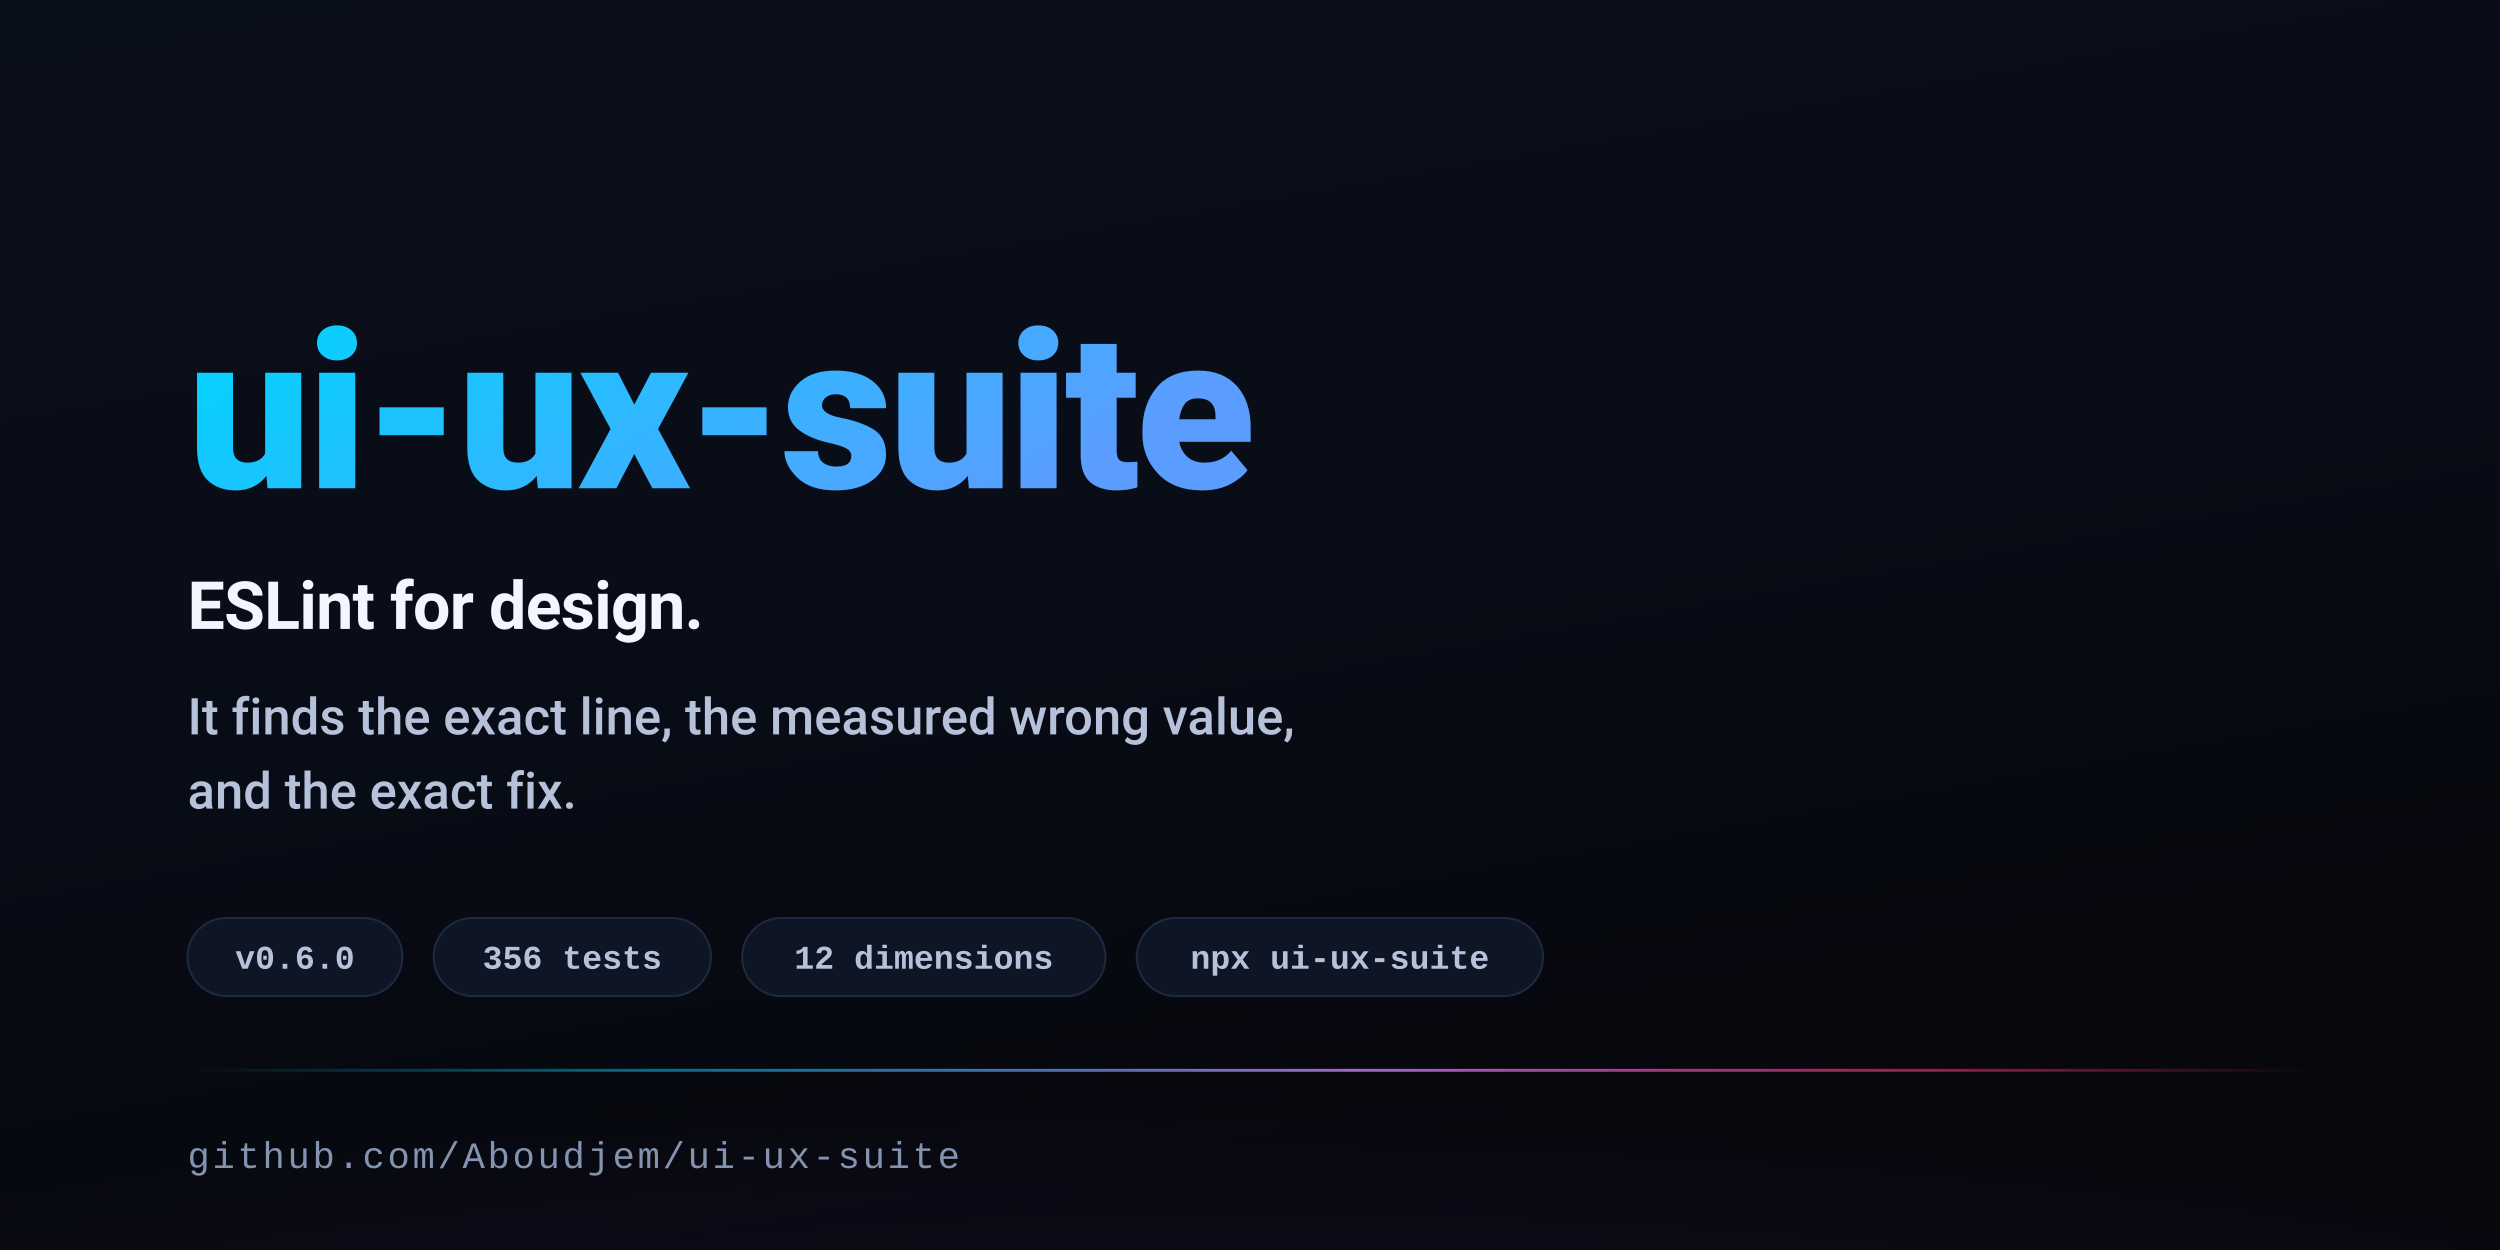
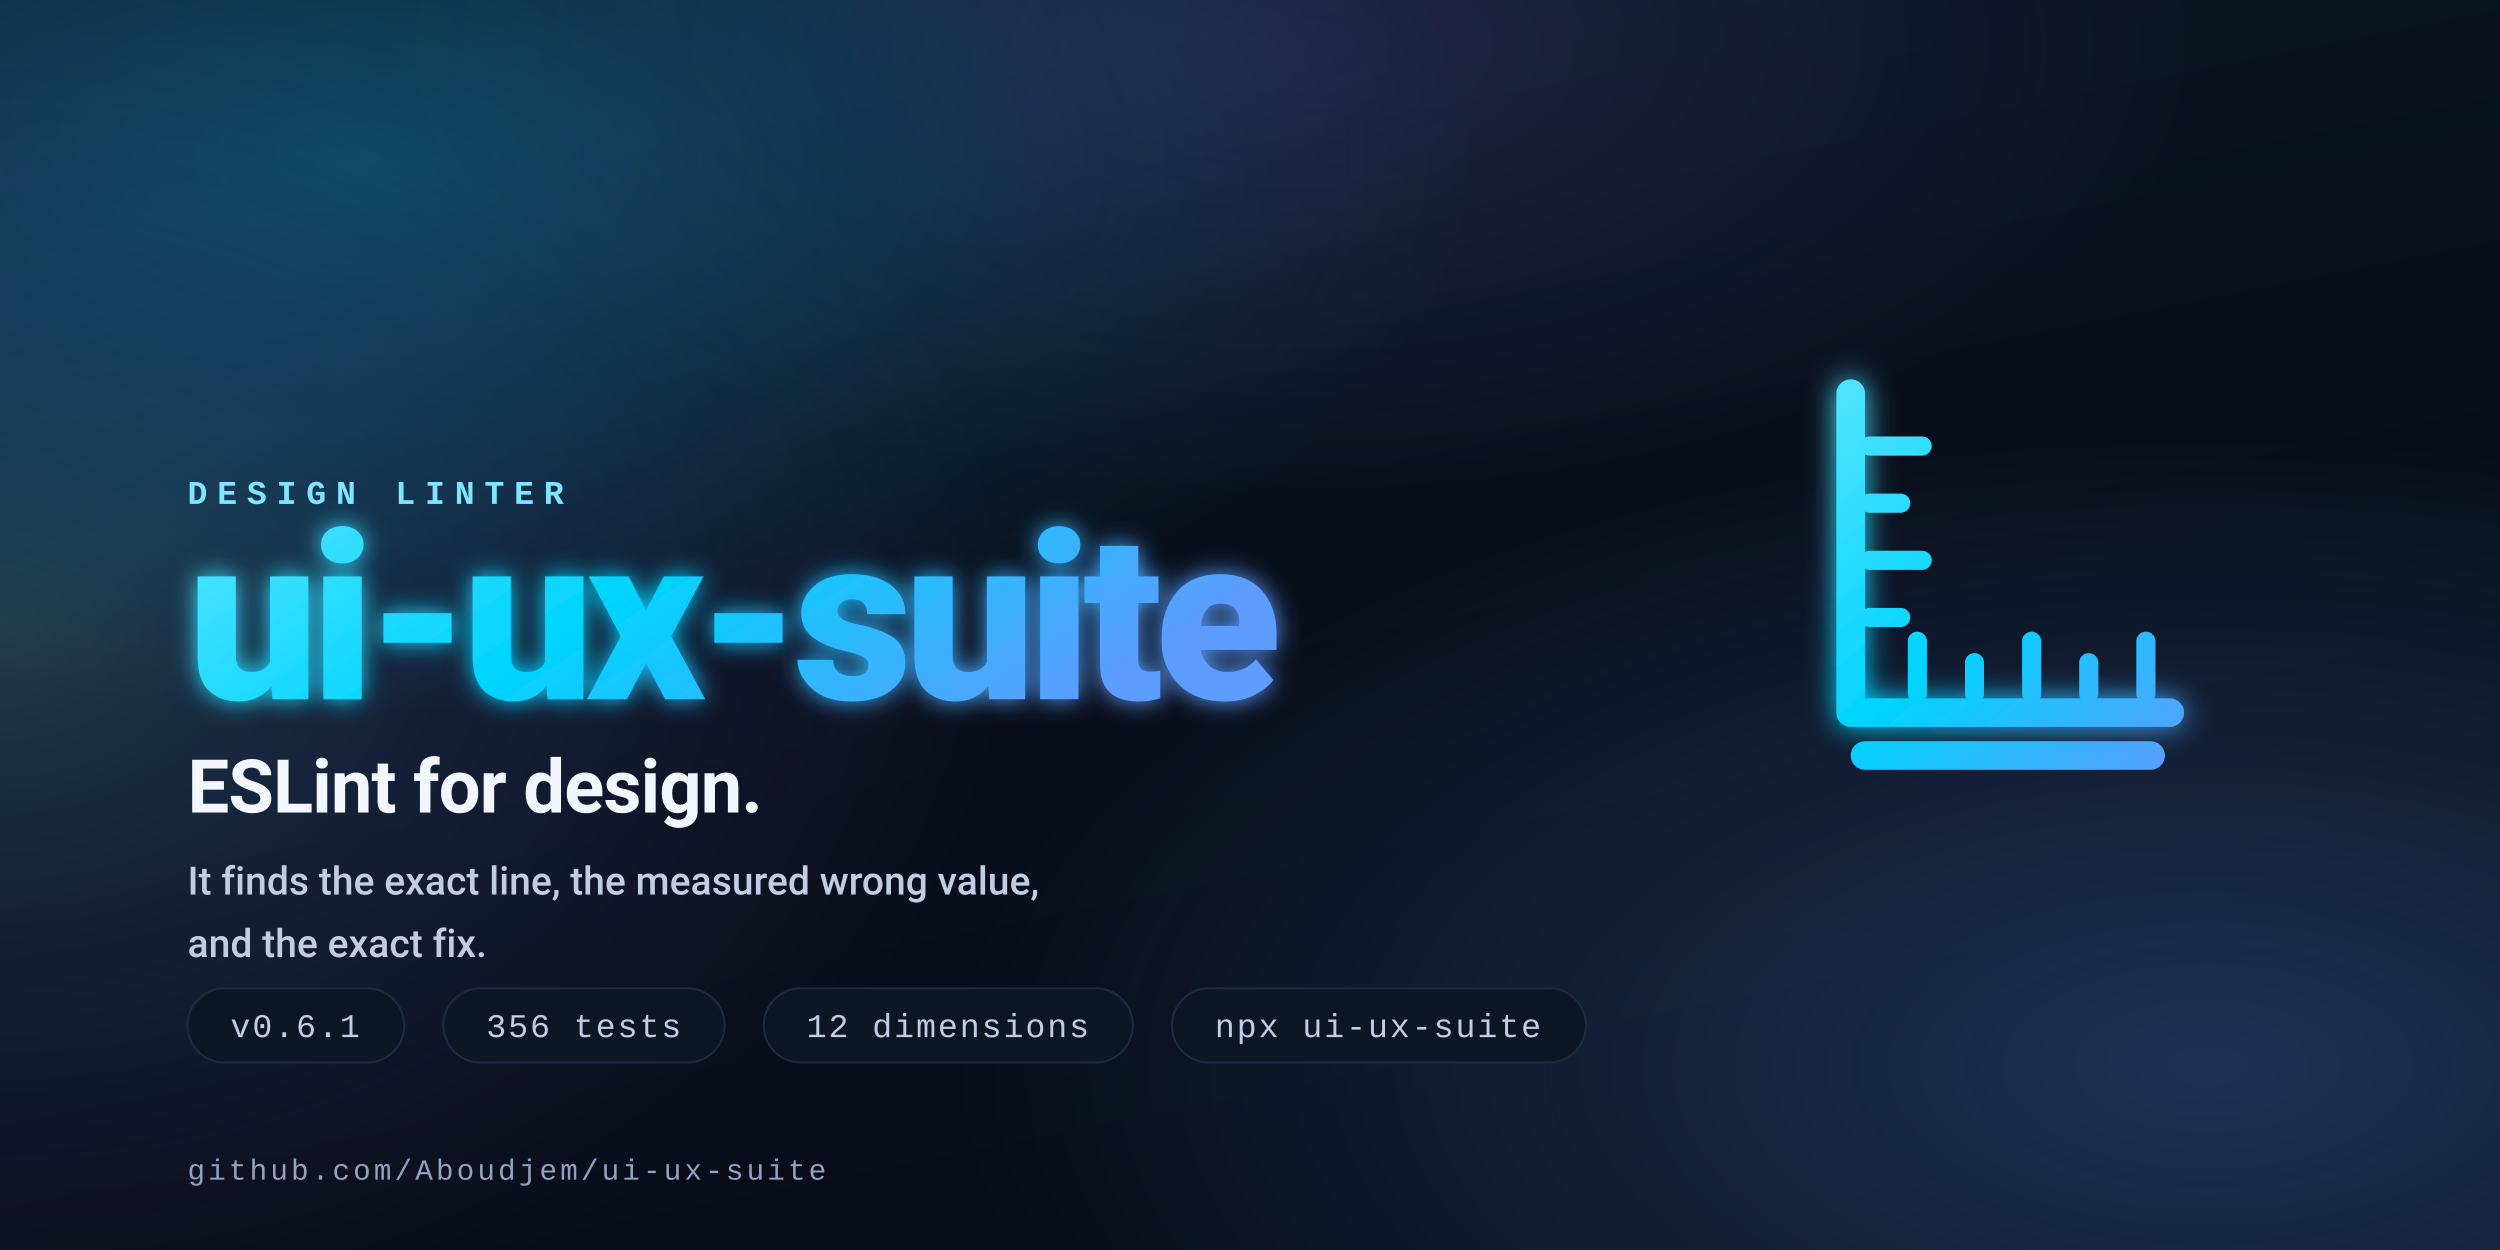
- <svg xmlns="http://www.w3.org/2000/svg" viewBox="0 0 1280 640" width="1280" height="640" fill="none" role="img" aria-label="ui-ux-suite: ESLint for design. It finds the exact line, the measured wrong value, and the exact fix.">
+ <svg xmlns="http://www.w3.org/2000/svg" viewBox="0 0 1280 640" fill="none" role="img" aria-label="ui-ux-suite: ESLint for design.">
  <defs>
-     <linearGradient id="u-bg" x1="0" y1="0" x2="0.35" y2="1">
-       <stop offset="0%" stop-color="#0A0F1C" />
-       <stop offset="60%" stop-color="#080C16" />
-       <stop offset="100%" stop-color="#07070C" />
+     <linearGradient id="ux-ground" x1="0" y1="0" x2="0.4" y2="1">
+       <stop offset="0%" stop-color="#0C1626" />
+       <stop offset="55%" stop-color="#0A0F1C" />
+       <stop offset="100%" stop-color="#080C18" />
    </linearGradient>
-     <radialGradient id="u-bloom" cx="0.5" cy="1" r="0.75">
-       <stop offset="0%" stop-color="#FF2D78" stop-opacity="0.28" />
-       <stop offset="38%" stop-color="#7C3AED" stop-opacity="0.13" />
-       <stop offset="100%" stop-color="#7C3AED" stop-opacity="0" />
+     <radialGradient id="ux-bloomA" cx="0.15" cy="0.13" r="0.44">
+       <stop offset="0%" stop-color="#00D4FF" stop-opacity="0.26" />
+       <stop offset="100%" stop-color="#00D4FF" stop-opacity="0" />
    </radialGradient>
-     <linearGradient id="u-brand" x1="0" y1="0" x2="1" y2="0.25" gradientUnits="objectBoundingBox">
-       <stop offset="0%" stop-color="#00D4FF" />
-       <stop offset="100%" stop-color="#5B9DFF" />
+     <radialGradient id="ux-bloomB" cx="0.88" cy="0.85" r="0.50">
+       <stop offset="0%" stop-color="#5B9DFF" stop-opacity="0.26" />
+       <stop offset="100%" stop-color="#5B9DFF" stop-opacity="0" />
+     </radialGradient>
+     <radialGradient id="ux-bloomC" cx="0.52" cy="0.04" r="0.36">
+       <stop offset="0%" stop-color="#8E7BFF" stop-opacity="0.16" />
+       <stop offset="100%" stop-color="#8E7BFF" stop-opacity="0" />
+     </radialGradient>
+     <radialGradient id="ux-wash" cx="0.5" cy="0.5" r="0.5">
+       <stop offset="0%" stop-color="#7FE4FF" stop-opacity="0.20" />
+       <stop offset="42%" stop-color="#5B9DFF" stop-opacity="0.124" />
+       <stop offset="76%" stop-color="#8E7BFF" stop-opacity="0.046" />
+       <stop offset="100%" stop-color="#8E7BFF" stop-opacity="0" />
+     </radialGradient>
+     <clipPath id="ux-frame">
+       <rect width="1280" height="640" />
+     </clipPath>
+     <linearGradient id="ux-ink" gradientUnits="userSpaceOnUse" x1="62" y1="60" x2="200" y2="220">
+       <stop class="uxk1" offset="0%" stop-color="#4DE3FF" />
+       <stop class="uxk2" offset="52%" stop-color="#00D4FF" />
+       <stop class="uxk3" offset="100%" stop-color="#5B9DFF" />
    </linearGradient>
-     <linearGradient id="u-horizonline" gradientUnits="userSpaceOnUse" x1="96" y1="548" x2="1184" y2="548">
-       <stop offset="0%" stop-color="#00D4FF" stop-opacity="0" />
-       <stop offset="22%" stop-color="#00D4FF" stop-opacity="0.5" />
-       <stop offset="55%" stop-color="#C77DFF" stop-opacity="0.8" />
-       <stop offset="82%" stop-color="#FF2D78" stop-opacity="0.6" />
-       <stop offset="100%" stop-color="#FF2D78" stop-opacity="0" />
+     <filter id="ux-glow" x="-45%" y="-45%" width="190%" height="190%">
+       <feGaussianBlur stdDeviation="6.0" result="b" />
+       <feMerge>
+         <feMergeNode in="b" />
+         <feMergeNode in="SourceGraphic" />
+       </feMerge>
+     </filter>
+     <filter id="ux-glow-sm" x="-150%" y="-150%" width="400%" height="400%">
+       <feGaussianBlur stdDeviation="3.4" result="b" />
+       <feMerge>
+         <feMergeNode in="b" />
+         <feMergeNode in="SourceGraphic" />
+       </feMerge>
+     </filter>
+     <clipPath id="ux-cal">
+       <rect class="uxcal" x="62" y="208" width="132" height="12" />
+     </clipPath>
+     <linearGradient id="ux-word" x1="0" y1="0" x2="1" y2="0.25">
+       <stop class="uxk1" offset="0%" stop-color="#4DE3FF" />
+       <stop class="uxk2" offset="46%" stop-color="#00D4FF" />
+       <stop class="uxk3" offset="100%" stop-color="#5B9DFF" />
    </linearGradient>
+     <linearGradient id="ux-sheen" x1="0" y1="0" x2="1" y2="0">
+       <stop offset="0%" stop-color="#FFFFFF" stop-opacity="0" />
+       <stop offset="50%" stop-color="#FFFFFF" stop-opacity="0.62" />
+       <stop offset="100%" stop-color="#FFFFFF" stop-opacity="0" />
+     </linearGradient>
+     <clipPath id="ux-wordclip">
+       <text x="96" y="358" font-family="system-ui, -apple-system, 'Segoe UI', Roboto, 'Helvetica Neue', Arial, sans-serif" font-size="119" font-weight="800" letter-spacing="-4.2">ui-ux-suite</text>
+     </clipPath>
  </defs>
  <style>
    .disp { font-family: system-ui, -apple-system, 'Segoe UI', Roboto, 'Helvetica Neue', Arial, sans-serif; }
    .mono { font-family: ui-monospace, SFMono-Regular, 'SF Mono', Menlo, Consolas, 'Liberation Mono', monospace; }
-     .head { font-size: 34px; font-weight: 700; fill: #F2F6FF; letter-spacing: -0.4px; }
-     .body { font-size: 26px; font-weight: 500; fill: #B6C2DA; }
-     .chip { font-size: 17px; font-weight: 700; fill: #B6C2DA; }
-     .foot { font-size: 19px; letter-spacing: 1.4px; fill: #8494B0; }
+     .eyebrow { font-size: 13px; font-weight: 600; letter-spacing: 4.5px; fill: #7FE4FF; }
+     .head    { font-size: 38px; font-weight: 700; fill: #F2F6FF; letter-spacing: -0.5px; }
+     .sub     { font-size: 20px; font-weight: 500; fill: #C2CDE4; }
+     .tag     { font-size: 15px; letter-spacing: 1.6px; fill: #93A2BE; }
+     .chip    { font-size: 11.5px; letter-spacing: 1.2px; fill: #C2CDE4; }
+     .chipbig { font-size: 17px; letter-spacing: 1px; fill: #C2CDE4; }
+     .tagsm { font-size: 12.5px; letter-spacing: 1.6px; fill: #93A2BE; }
+     .eyebrow { font-size: 17px; letter-spacing: 5px; }
+     @keyframes ux-breathe { 0%,100% { opacity:0.62; } 50% { opacity:1; } }
+     .uxbloom { animation: ux-breathe 11s ease-in-out infinite; }
+     @keyframes ux-sweep { 0% { transform: translateX(-360px); } 100% { transform: translateX(1640px); } }
+     .uxwash { animation: ux-sweep 19s cubic-bezier(.5,0,.5,1) infinite; }
+     @keyframes ux-sheen { 0% { transform: translateX(0); } 15%,100% { transform: translateX(547px); } }
+     .uxsheen { animation: ux-sheen 8.5s cubic-bezier(.4,0,.3,1) infinite; }
+     @keyframes ux-tick { 0%,100% { opacity: 0.34; } 44%,62% { opacity: 1; } }
+     .uxt1 { animation: ux-tick 6s ease-in-out infinite 0.0s; }
+     .uxt2 { animation: ux-tick 6s ease-in-out infinite 0.16s; }
+     .uxt3 { animation: ux-tick 6s ease-in-out infinite 0.32s; }
+     .uxt4 { animation: ux-tick 6s ease-in-out infinite 0.48s; }
+     .uxt5 { animation: ux-tick 6s ease-in-out infinite 0.64s; }
+     .uxt6 { animation: ux-tick 6s ease-in-out infinite 0.8s; }
+     .uxt7 { animation: ux-tick 6s ease-in-out infinite 0.96s; }
+     .uxt8 { animation: ux-tick 6s ease-in-out infinite 1.12s; }
+     .uxt9 { animation: ux-tick 6s ease-in-out infinite 1.28s; }
+     @keyframes ux-cal { 0%,8% { width: 0; } 62%,88% { width: 132px; } 98%,100% { width: 0; } }
+     .uxcal { animation: ux-cal 6s cubic-bezier(.3,0,.2,1) infinite; }
+     @keyframes ux-k1 { 0%,100% { stop-color:#4DE3FF; } 50% { stop-color:#00D4FF; } }
+     @keyframes ux-k2 { 0%,100% { stop-color:#00D4FF; } 50% { stop-color:#5B9DFF; } }
+     @keyframes ux-k3 { 0%,100% { stop-color:#5B9DFF; } 50% { stop-color:#8E7BFF; } }
+     .uxk1 { animation: ux-k1 14s ease-in-out infinite; }
+     .uxk2 { animation: ux-k2 14s ease-in-out infinite; }
+     .uxk3 { animation: ux-k3 14s ease-in-out infinite; }
+     @media (prefers-reduced-motion: reduce) { * { animation: none !important; } }
  </style>
-   <rect width="1280" height="640" fill="url(#u-bg)" />
-   <ellipse cx="640" cy="664" rx="800" ry="210" fill="url(#u-bloom)" />
-   <text class="disp" x="96" y="250" font-size="112" font-weight="800" letter-spacing="-2" fill="url(#u-brand)">ui-ux-suite</text>
-   <text class="disp head" x="96" y="322">ESLint for design.</text>
-   <text class="disp body" x="96" y="376">It finds the exact line, the measured wrong value,</text>
-   <text class="disp body" x="96" y="414">and the exact fix.</text>
-   <g transform="translate(96,470)">
-     <rect width="110" height="40" rx="20" fill="#0E1524" stroke="#1E2A42" />
-     <text class="mono chip" x="55" y="26" text-anchor="middle" fill="#00D4FF">v0.6.0</text>
-     <rect x="126" width="142" height="40" rx="20" fill="#0E1524" stroke="#1E2A42" />
-     <text class="mono chip" x="197" y="26" text-anchor="middle">356 tests</text>
-     <rect x="284" width="186" height="40" rx="20" fill="#0E1524" stroke="#1E2A42" />
-     <text class="mono chip" x="377" y="26" text-anchor="middle">12 dimensions</text>
-     <rect x="486" width="208" height="40" rx="20" fill="#0E1524" stroke="#1E2A42" />
-     <text class="mono chip" x="590" y="26" text-anchor="middle">npx ui-ux-suite</text>
+   <rect width="1280" height="640" fill="url(#ux-ground)" />
+   <g class="uxbloom">
+     <rect width="1280" height="640" fill="url(#ux-bloomA)" />
+     <rect width="1280" height="640" fill="url(#ux-bloomB)" />
+     <rect width="1280" height="640" fill="url(#ux-bloomC)" />
  </g>
-   <line x1="96" y1="548" x2="1184" y2="548" stroke="url(#u-horizonline)" stroke-width="1.5" />
-   <text class="mono foot" x="96" y="598">github.com/Aboudjem/ui-ux-suite</text>
+   <g clip-path="url(#ux-frame)">
+     <g transform="translate(0,320)">
+       <ellipse class="uxwash" cx="0" cy="0" rx="520" ry="380" fill="url(#ux-wash)" />
+     </g>
+   </g>
+   <g transform="translate(872,126) scale(1.2188)">
+     <g opacity="0.32" stroke="url(#ux-ink)" stroke-width="8" stroke-linecap="round" fill="none">
+       <path d="M62 62 L62 196 L196 196" stroke-width="12" stroke-linejoin="round" />
+       <line x1="70" y1="84" x2="92" y2="84" />
+       <line x1="70" y1="108" x2="83" y2="108" />
+       <line x1="70" y1="132" x2="92" y2="132" />
+       <line x1="70" y1="156" x2="83" y2="156" />
+       <line x1="90" y1="188" x2="90" y2="166" />
+       <line x1="114" y1="188" x2="114" y2="175" />
+       <line x1="138" y1="188" x2="138" y2="166" />
+       <line x1="162" y1="188" x2="162" y2="175" />
+       <line x1="186" y1="188" x2="186" y2="166" />
+     </g>
+     <g filter="url(#ux-glow)">
+       <path d="M62 62 L62 196 L196 196" fill="none" stroke="url(#ux-ink)" stroke-width="12" stroke-linecap="round" stroke-linejoin="round" />
+     </g>
+     <g stroke="url(#ux-ink)" stroke-width="8" stroke-linecap="round" fill="none">
+       <line class="uxt1" x1="70" y1="84" x2="92" y2="84" />
+       <line class="uxt2" x1="70" y1="108" x2="83" y2="108" />
+       <line class="uxt3" x1="70" y1="132" x2="92" y2="132" />
+       <line class="uxt4" x1="70" y1="156" x2="83" y2="156" />
+       <line class="uxt5" x1="90" y1="188" x2="90" y2="166" />
+       <line class="uxt6" x1="114" y1="188" x2="114" y2="175" />
+       <line class="uxt7" x1="138" y1="188" x2="138" y2="166" />
+       <line class="uxt8" x1="162" y1="188" x2="162" y2="175" />
+       <line class="uxt9" x1="186" y1="188" x2="186" y2="166" />
+     </g>
+     <g clip-path="url(#ux-cal)">
+       <rect x="62" y="208" width="132" height="12" rx="6" fill="url(#ux-ink)" />
+     </g>
+   </g>
+   <g filter="url(#ux-glow)">
+     <text class="disp" x="96" y="358" font-size="119" font-weight="800" letter-spacing="-4.2" fill="url(#ux-word)">ui-ux-suite</text>
+   </g>
+   <g clip-path="url(#ux-wordclip)">
+     <g transform="skewX(-18)">
+       <rect class="uxsheen" x="-35" y="239" width="55" height="161" fill="url(#ux-sheen)" opacity="0.45" />
+     </g>
+   </g>
+   <text class="mono eyebrow" x="96" y="258">DESIGN LINTER</text>
+   <text class="disp head" x="96" y="416">ESLint for design.</text>
+   <text class="disp sub" x="96" y="458">It finds the exact line, the measured wrong value,</text>
+   <text class="disp sub" x="96" y="490">and the exact fix.</text>
+   <g transform="translate(0,506)">
+     <rect x="96" y="0" width="111" height="38" rx="19" fill="#0E1524" stroke="#1E2A42" stroke-width="1" />
+     <text class="mono chipbig" x="118" y="25">v0.6.1</text>
+     <rect x="227" y="0" width="144" height="38" rx="19" fill="#0E1524" stroke="#1E2A42" stroke-width="1" />
+     <text class="mono chipbig" x="249" y="25">356 tests</text>
+     <rect x="391" y="0" width="189" height="38" rx="19" fill="#0E1524" stroke="#1E2A42" stroke-width="1" />
+     <text class="mono chipbig" x="413" y="25">12 dimensions</text>
+     <rect x="600" y="0" width="212" height="38" rx="19" fill="#0E1524" stroke="#1E2A42" stroke-width="1" />
+     <text class="mono chipbig" x="622" y="25">npx ui-ux-suite</text>
+   </g>
+   <text class="mono tag" x="96" y="604">github.com/Aboudjem/ui-ux-suite</text>
</svg>
